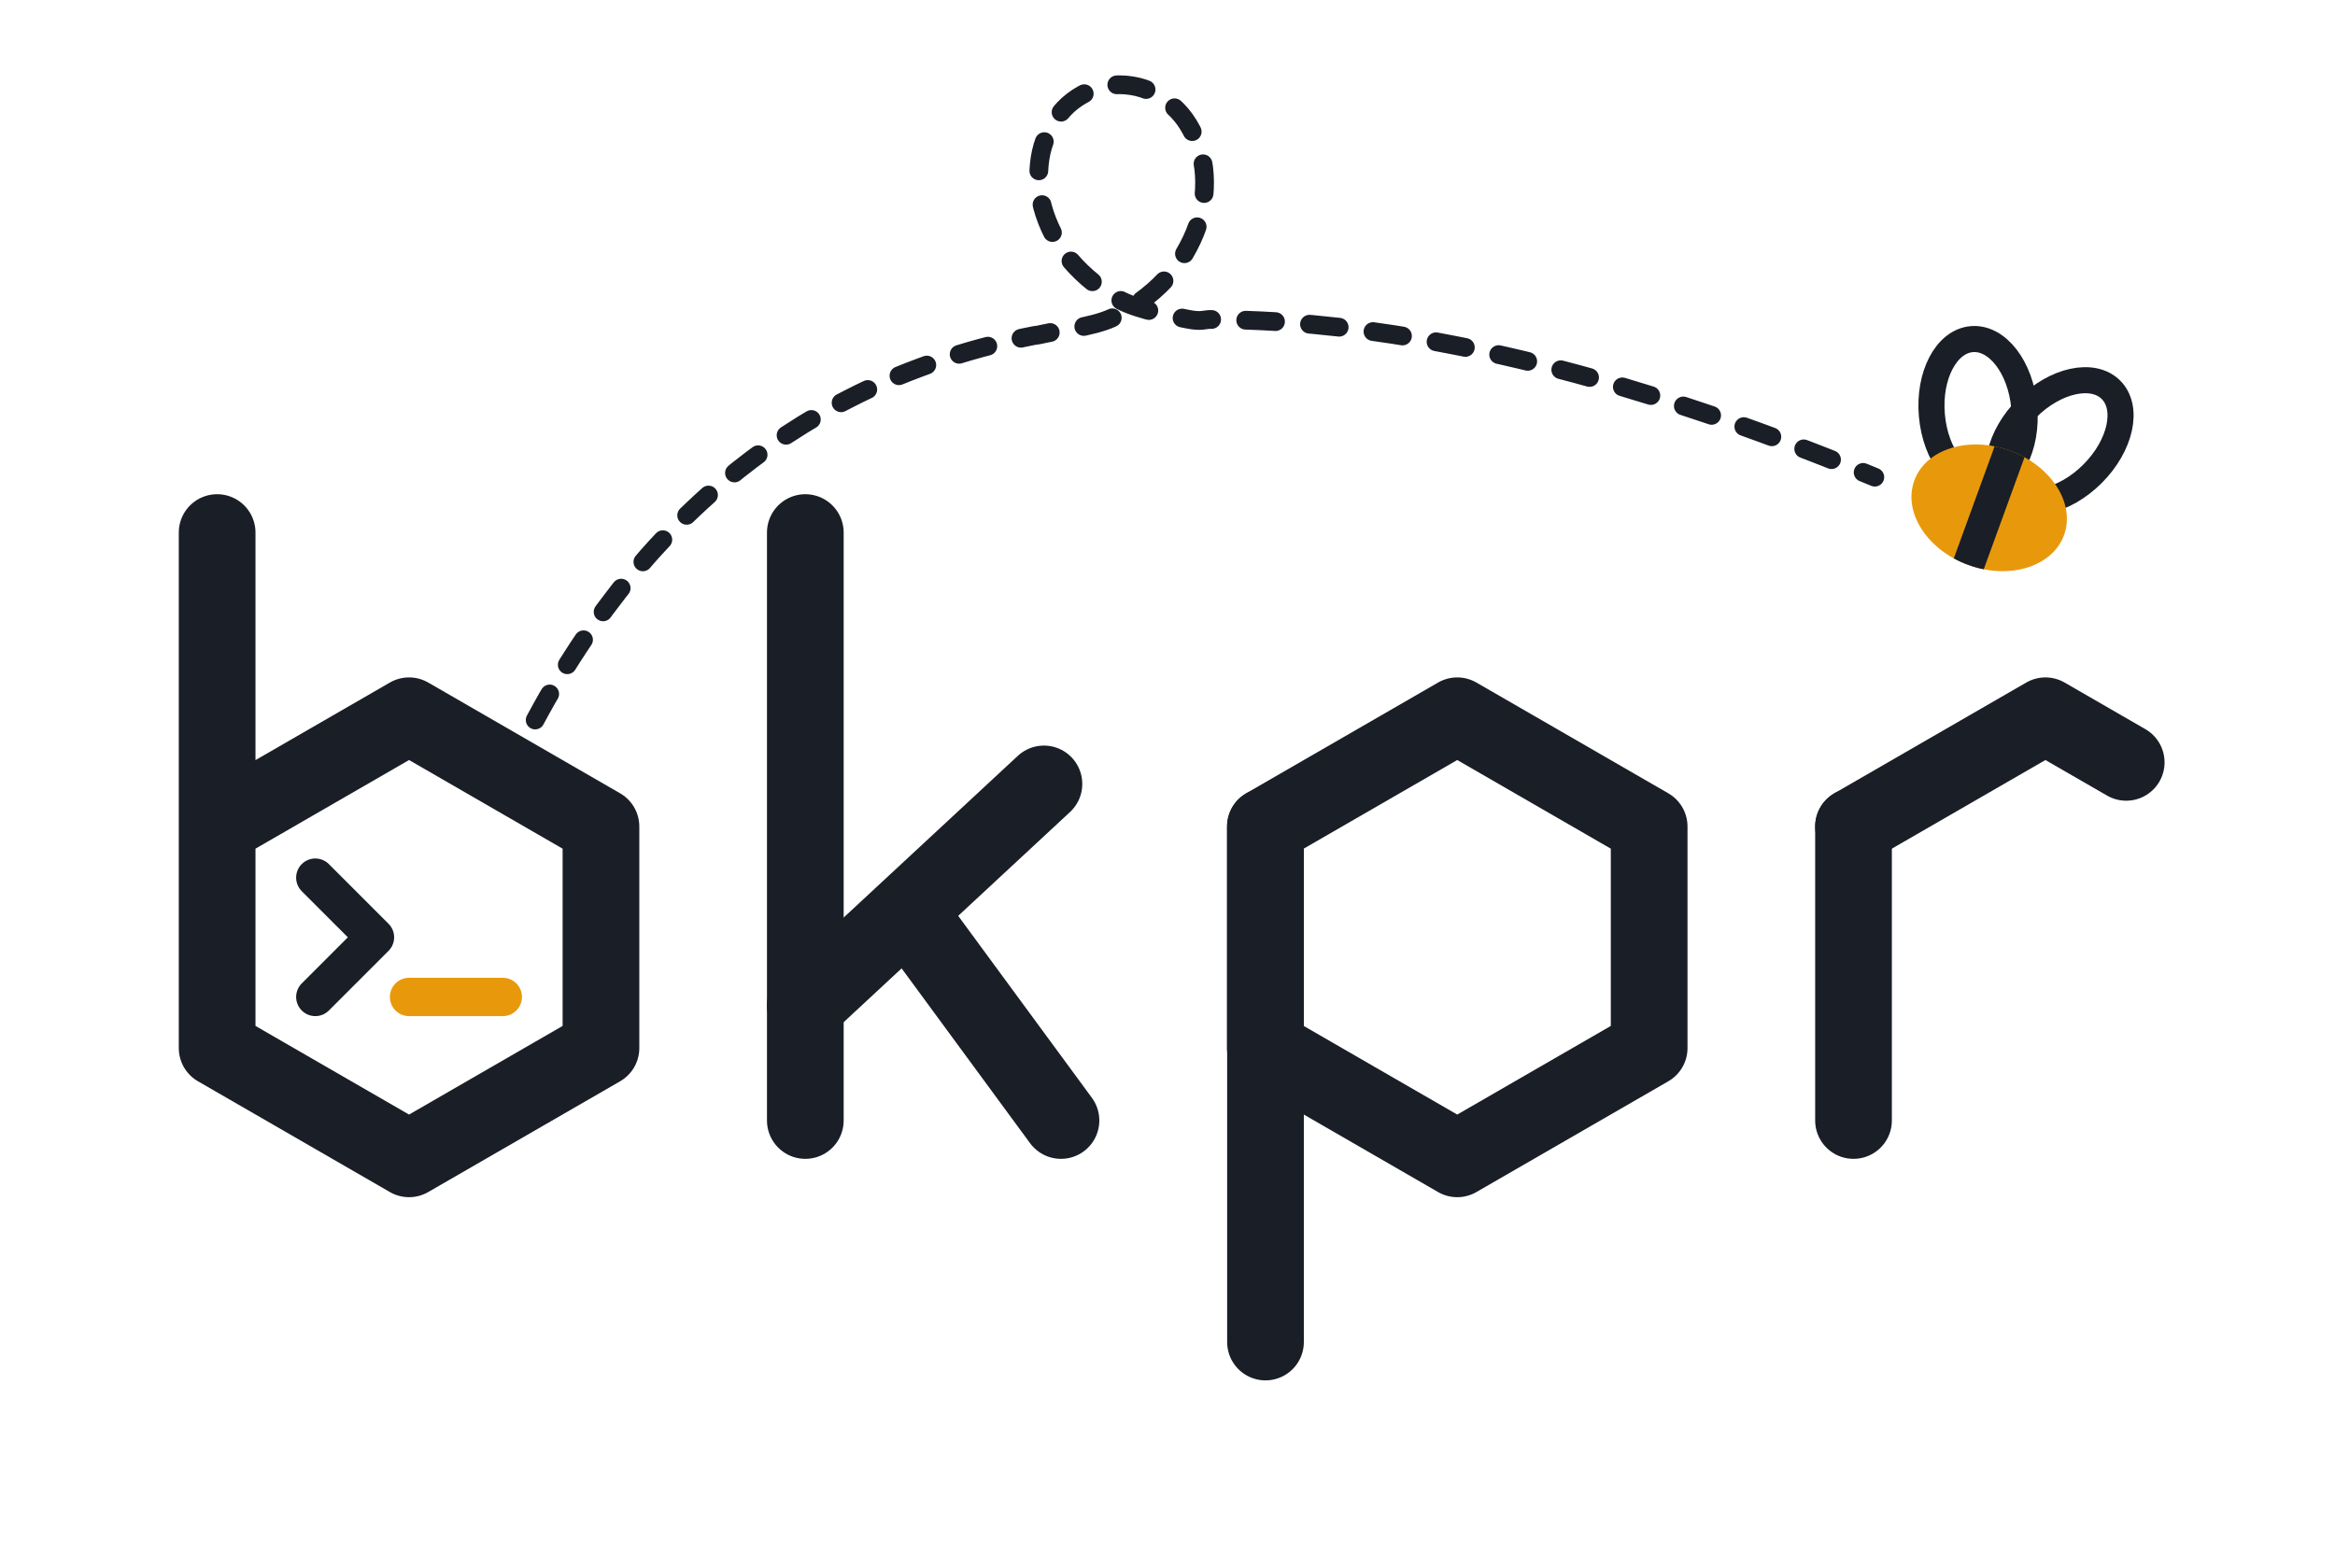
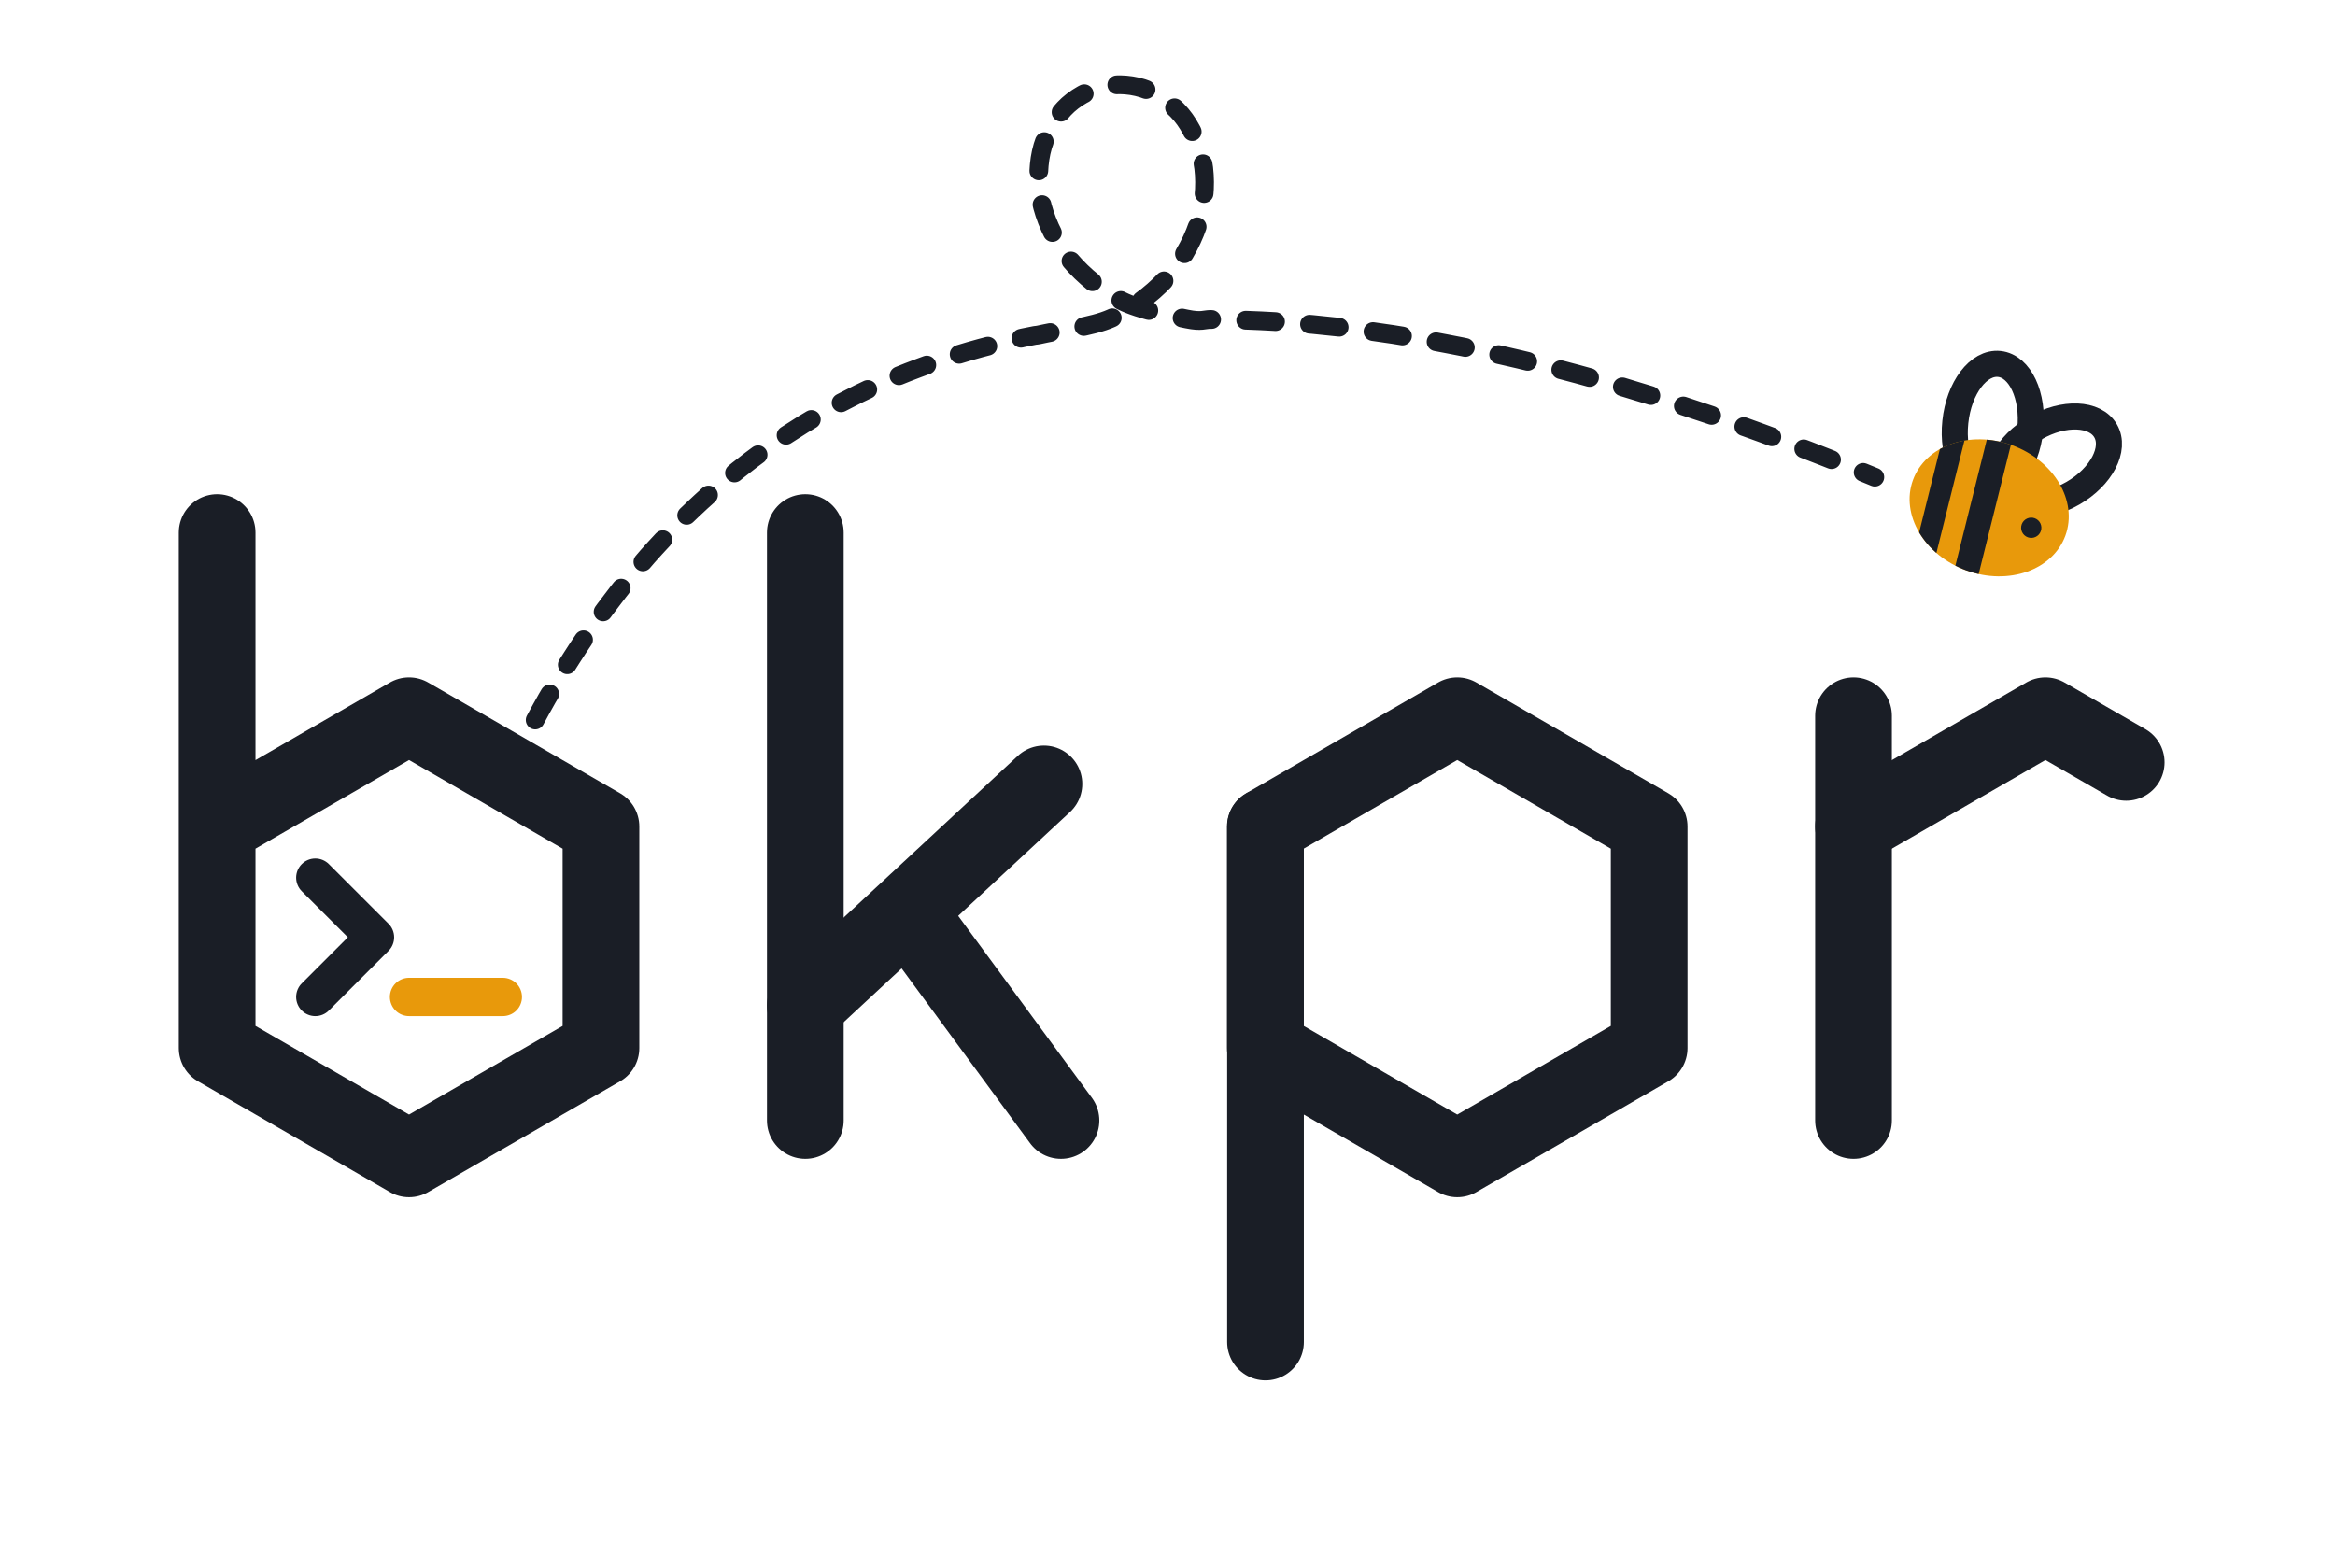
<svg xmlns="http://www.w3.org/2000/svg" viewBox="6 -48 274 184" width="548" height="368" role="img" aria-labelledby="title">
  <path d="M31.48 14.5 V75 L54 88 L76.52 75 V49 L54 36 L31.48 49" fill="none" stroke="#1A1E26" stroke-width="9" stroke-linecap="round" stroke-linejoin="round" />
  <path d="M43 55 l7 7 l-7 7" fill="none" stroke="#1A1E26" stroke-width="4.5" stroke-linecap="round" stroke-linejoin="round" />
  <path d="M54 69 H65" stroke="#E8990B" stroke-width="4.5" stroke-linecap="round" />
  <g fill="none" stroke="#1A1E26" stroke-linecap="round" stroke-linejoin="round">
-     <path d="M100.5 14.5 V83.5 M154.5 49 V109.5 M223.5 49 V83.5" stroke-width="9" />
+     <path d="M100.5 14.5 V83.5 M154.5 49 V109.5 M223.5 36 V83.5" stroke-width="9" />
    <path d="M100.5 70 L128.5 44 M112.5 59 L130.5 83.5" stroke-width="9" />
    <polygon points="177,36 199.52,49 199.52,75 177,88 154.48,75 154.48,49" stroke-width="9" />
    <path d="M223.5 49 L246.02 36 L255.5 41.47" stroke-width="9" />
  </g>
  <path d="M68.8 36.5 C68.92 36.29 69.26 35.65 69.49 35.23 C69.72 34.81 69.96 34.4 70.19 33.98 C70.43 33.57 70.67 33.16 70.91 32.75 C71.15 32.35 71.39 31.94 71.63 31.54 C71.87 31.14 72.12 30.74 72.36 30.34 C72.61 29.94 72.86 29.55 73.11 29.16 C73.36 28.77 73.61 28.38 73.86 28 C74.11 27.61 74.37 27.23 74.63 26.85 C74.88 26.47 75.14 26.1 75.4 25.73 C75.66 25.35 75.92 24.98 76.19 24.61 C76.45 24.25 76.71 23.88 76.98 23.52 C77.25 23.16 77.52 22.8 77.79 22.45 C78.06 22.09 78.33 21.74 78.6 21.39 C78.88 21.04 79.15 20.69 79.43 20.34 C79.71 20 79.99 19.66 80.27 19.32 C80.55 18.98 80.83 18.65 81.12 18.31 C81.4 17.98 81.69 17.65 81.97 17.32 C82.26 17 82.55 16.67 82.84 16.35 C83.13 16.03 83.43 15.71 83.72 15.4 C84.02 15.08 84.31 14.77 84.61 14.46 C84.91 14.15 85.21 13.84 85.51 13.54 C85.81 13.23 86.12 12.93 86.42 12.63 C86.73 12.34 87.03 12.04 87.34 11.75 C87.65 11.46 87.96 11.17 88.27 10.88 C88.58 10.59 88.9 10.31 89.21 10.03 C89.53 9.75 89.85 9.47 90.16 9.19 C90.48 8.92 90.8 8.65 91.13 8.38 C91.45 8.11 91.77 7.84 92.1 7.58 C92.42 7.31 92.75 7.05 93.08 6.8 C93.41 6.54 93.74 6.28 94.07 6.03 C94.41 5.78 94.74 5.53 95.08 5.28 C95.41 5.04 95.75 4.79 96.09 4.55 C96.43 4.31 96.77 4.08 97.12 3.84 C97.46 3.61 97.8 3.37 98.15 3.14 C98.5 2.92 98.85 2.69 99.2 2.47 C99.55 2.24 99.9 2.02 100.25 1.8 C100.61 1.59 100.96 1.37 101.32 1.16 C101.67 0.95 102.03 0.74 102.39 0.53 C102.75 0.33 103.12 0.13 103.48 -0.07 C103.84 -0.27 104.21 -0.47 104.58 -0.67 C104.95 -0.86 105.31 -1.05 105.69 -1.24 C106.06 -1.43 106.43 -1.62 106.8 -1.8 C107.18 -1.98 107.55 -2.16 107.93 -2.34 C108.31 -2.52 108.69 -2.69 109.07 -2.86 C109.45 -3.03 109.83 -3.2 110.22 -3.37 C110.6 -3.53 110.99 -3.7 111.38 -3.86 C111.77 -4.02 112.16 -4.17 112.55 -4.33 C112.94 -4.48 113.33 -4.63 113.73 -4.78 C114.12 -4.93 114.52 -5.07 114.92 -5.22 C115.32 -5.36 115.72 -5.5 116.12 -5.64 C116.52 -5.77 116.93 -5.91 117.33 -6.04 C117.74 -6.17 118.14 -6.3 118.55 -6.42 C118.96 -6.55 119.37 -6.67 119.78 -6.79 C120.2 -6.91 120.61 -7.02 121.03 -7.14 C121.44 -7.25 121.86 -7.36 122.28 -7.47 C122.7 -7.58 123.12 -7.68 123.54 -7.79 C123.97 -7.89 124.39 -7.99 124.82 -8.08 C125.24 -8.18 125.67 -8.27 126.1 -8.37 C126.53 -8.46 126.96 -8.54 127.4 -8.63 C127.83 -8.71 127.19 -8.54 128.7 -8.87 C130.21 -9.21 134.09 -9.61 136.43 -10.66 C138.77 -11.71 141.06 -13.39 142.74 -15.19 C144.43 -17 145.78 -19.34 146.53 -21.52 C147.29 -23.7 147.5 -26.19 147.25 -28.27 C147 -30.34 146.13 -32.45 145.04 -33.98 C143.95 -35.5 142.29 -36.77 140.69 -37.42 C139.1 -38.07 137.11 -38.23 135.48 -37.86 C133.84 -37.49 132.07 -36.52 130.86 -35.23 C129.64 -33.94 128.6 -32.05 128.18 -30.13 C127.76 -28.21 127.76 -25.83 128.34 -23.72 C128.91 -21.6 130.07 -19.28 131.61 -17.44 C133.16 -15.61 135.32 -13.85 137.6 -12.7 C139.88 -11.56 143.53 -10.93 145.28 -10.56 C147.02 -10.2 147.35 -10.52 148.06 -10.51 C148.77 -10.49 149.03 -10.5 149.52 -10.49 C150.01 -10.48 150.5 -10.47 150.99 -10.46 C151.48 -10.45 151.98 -10.43 152.47 -10.41 C152.97 -10.4 153.46 -10.37 153.96 -10.35 C154.46 -10.32 154.96 -10.3 155.47 -10.27 C155.97 -10.24 156.47 -10.2 156.98 -10.17 C157.48 -10.13 157.99 -10.09 158.5 -10.05 C159.01 -10.01 159.52 -9.96 160.03 -9.92 C160.55 -9.87 161.06 -9.82 161.58 -9.76 C162.09 -9.71 162.61 -9.65 163.13 -9.6 C163.65 -9.54 164.17 -9.47 164.7 -9.41 C165.22 -9.34 165.74 -9.28 166.27 -9.21 C166.8 -9.13 167.33 -9.06 167.86 -8.98 C168.39 -8.91 168.92 -8.83 169.45 -8.75 C169.99 -8.66 170.52 -8.58 171.06 -8.49 C171.6 -8.4 172.13 -8.31 172.68 -8.22 C173.22 -8.12 173.76 -8.03 174.3 -7.93 C174.85 -7.83 175.39 -7.73 175.94 -7.62 C176.49 -7.52 177.04 -7.41 177.59 -7.3 C178.14 -7.19 178.69 -7.07 179.24 -6.96 C179.8 -6.84 180.36 -6.72 180.91 -6.6 C181.47 -6.47 182.03 -6.35 182.59 -6.22 C183.15 -6.09 183.72 -5.96 184.28 -5.83 C184.85 -5.69 185.41 -5.56 185.98 -5.42 C186.55 -5.28 187.12 -5.13 187.69 -4.99 C188.26 -4.84 188.84 -4.69 189.41 -4.54 C189.99 -4.39 190.56 -4.24 191.14 -4.08 C191.72 -3.92 192.3 -3.76 192.88 -3.6 C193.47 -3.44 194.05 -3.27 194.63 -3.1 C195.22 -2.93 195.81 -2.76 196.4 -2.59 C196.99 -2.41 197.58 -2.23 198.17 -2.05 C198.76 -1.87 199.36 -1.69 199.95 -1.51 C200.55 -1.32 201.15 -1.13 201.74 -0.94 C202.34 -0.75 202.95 -0.55 203.55 -0.35 C204.15 -0.16 204.76 0.04 205.36 0.25 C205.97 0.45 206.58 0.66 207.19 0.86 C207.8 1.07 208.41 1.29 209.02 1.5 C209.63 1.72 210.25 1.93 210.87 2.15 C211.48 2.37 212.1 2.6 212.72 2.82 C213.34 3.05 213.96 3.28 214.59 3.51 C215.21 3.74 215.84 3.98 216.46 4.22 C217.09 4.45 217.72 4.69 218.35 4.94 C218.98 5.18 219.61 5.43 220.25 5.68 C220.88 5.93 221.52 6.18 222.15 6.43 C222.79 6.69 223.43 6.95 224.07 7.21 C224.71 7.47 225.68 7.87 226 8" fill="none" stroke="#1A1E26" stroke-width="2.2" stroke-dasharray="3.5 4" stroke-linecap="round" />
  <g transform="translate(240 10) rotate(20) scale(1.7)">
    <g fill="none" stroke="#1A1E26" stroke-width="1.8">
-       <ellipse cx="-3" cy="-5" rx="3.2" ry="5" transform="rotate(-25 -3 -5)" />
-       <ellipse cx="3" cy="-5" rx="3.2" ry="5" transform="rotate(25 3 -5)" />
+       <ellipse cx="-1.7" cy="-4.4" rx="2.6" ry="4.3" transform="rotate(-14 -1.7 -4.4)" />
+       <ellipse cx="3.1" cy="-3.6" rx="2.6" ry="4.1" transform="rotate(40 3.1 -3.6)" />
    </g>
    <clipPath id="bee-body">
-       <ellipse cx="0" cy="1" rx="5.5" ry="4.2" />
+       <ellipse cx="0" cy="1" rx="5.6" ry="4.6" />
    </clipPath>
-     <ellipse cx="0" cy="1" rx="5.5" ry="4.2" fill="#E8990B" />
-     <rect x="-1.1" y="-4" width="2.2" height="10" fill="#1A1E26" clip-path="url(#bee-body)" />
+     <ellipse cx="0" cy="1" rx="5.6" ry="4.6" fill="#E8990B" />
+     <g fill="#1A1E26" clip-path="url(#bee-body)">
+       <rect x="-4.3" y="-5" width="1.5" height="12" transform="rotate(-6 -3.55 1)" />
+       <rect x="-1.3" y="-5" width="1.7" height="12" transform="rotate(-6 -0.45 1)" />
+     </g>
+     <circle cx="3.2" cy="1.3" r="0.7" fill="#1A1E26" />
  </g>
</svg>
